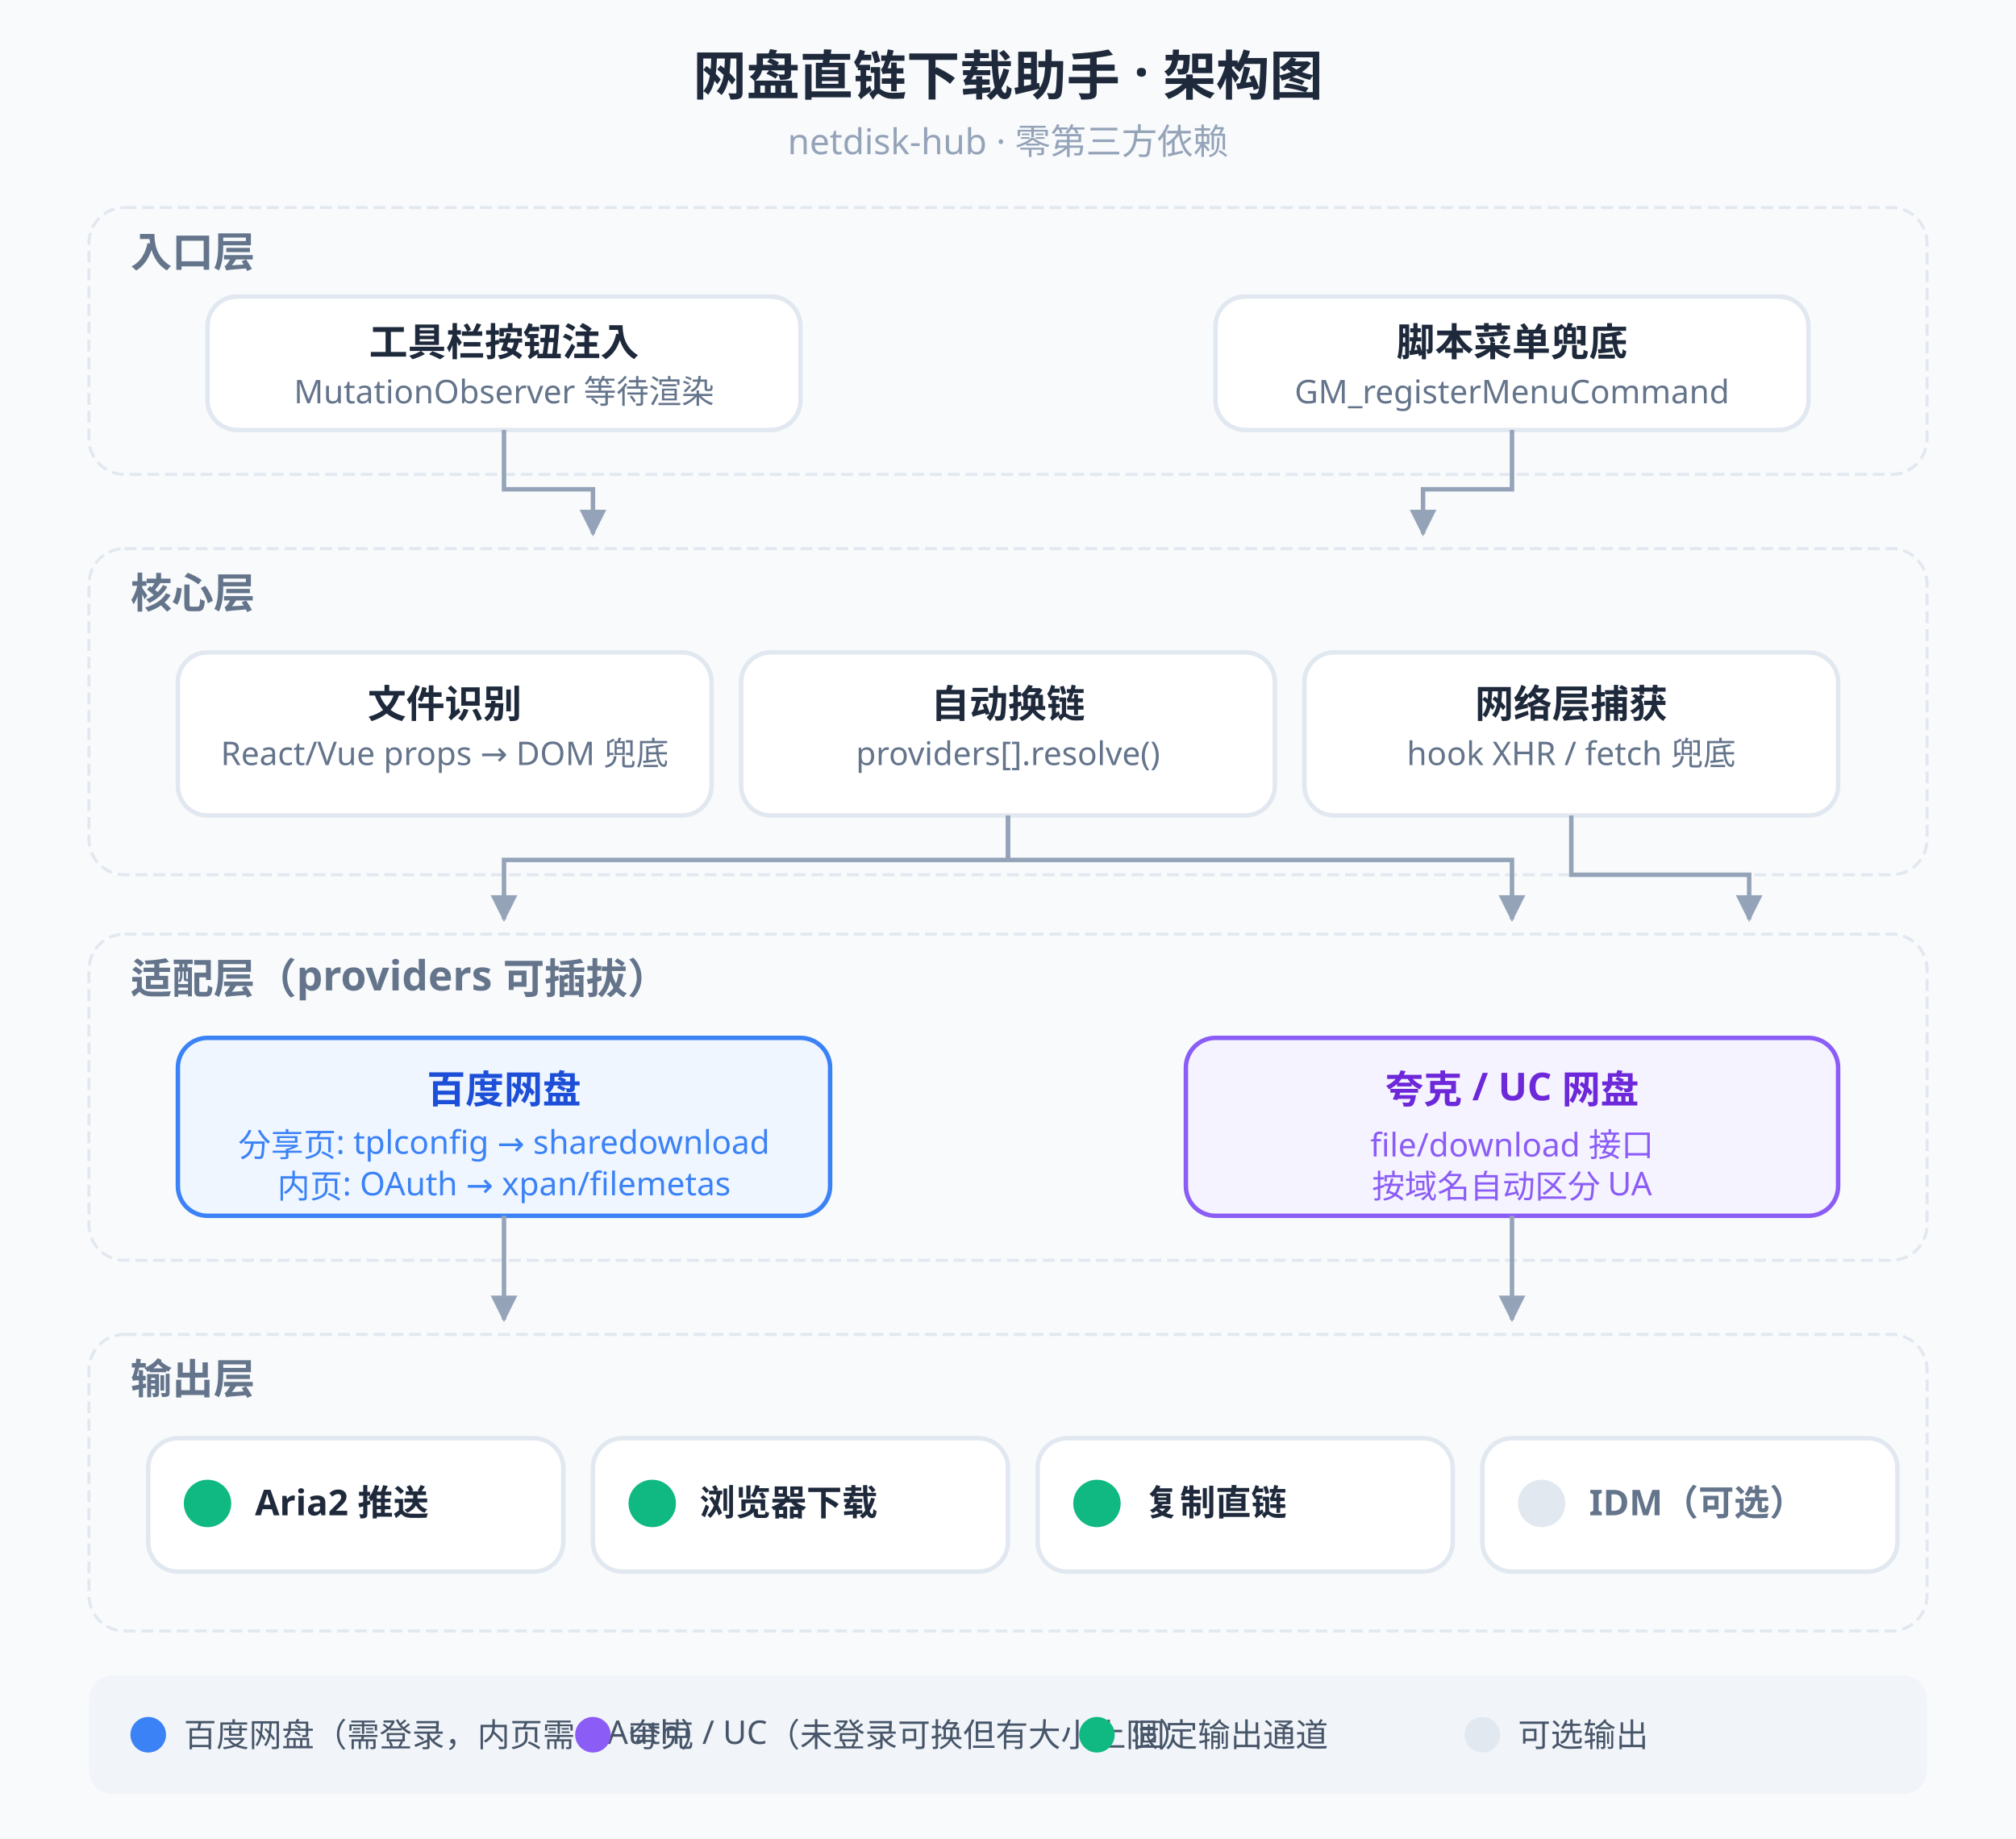
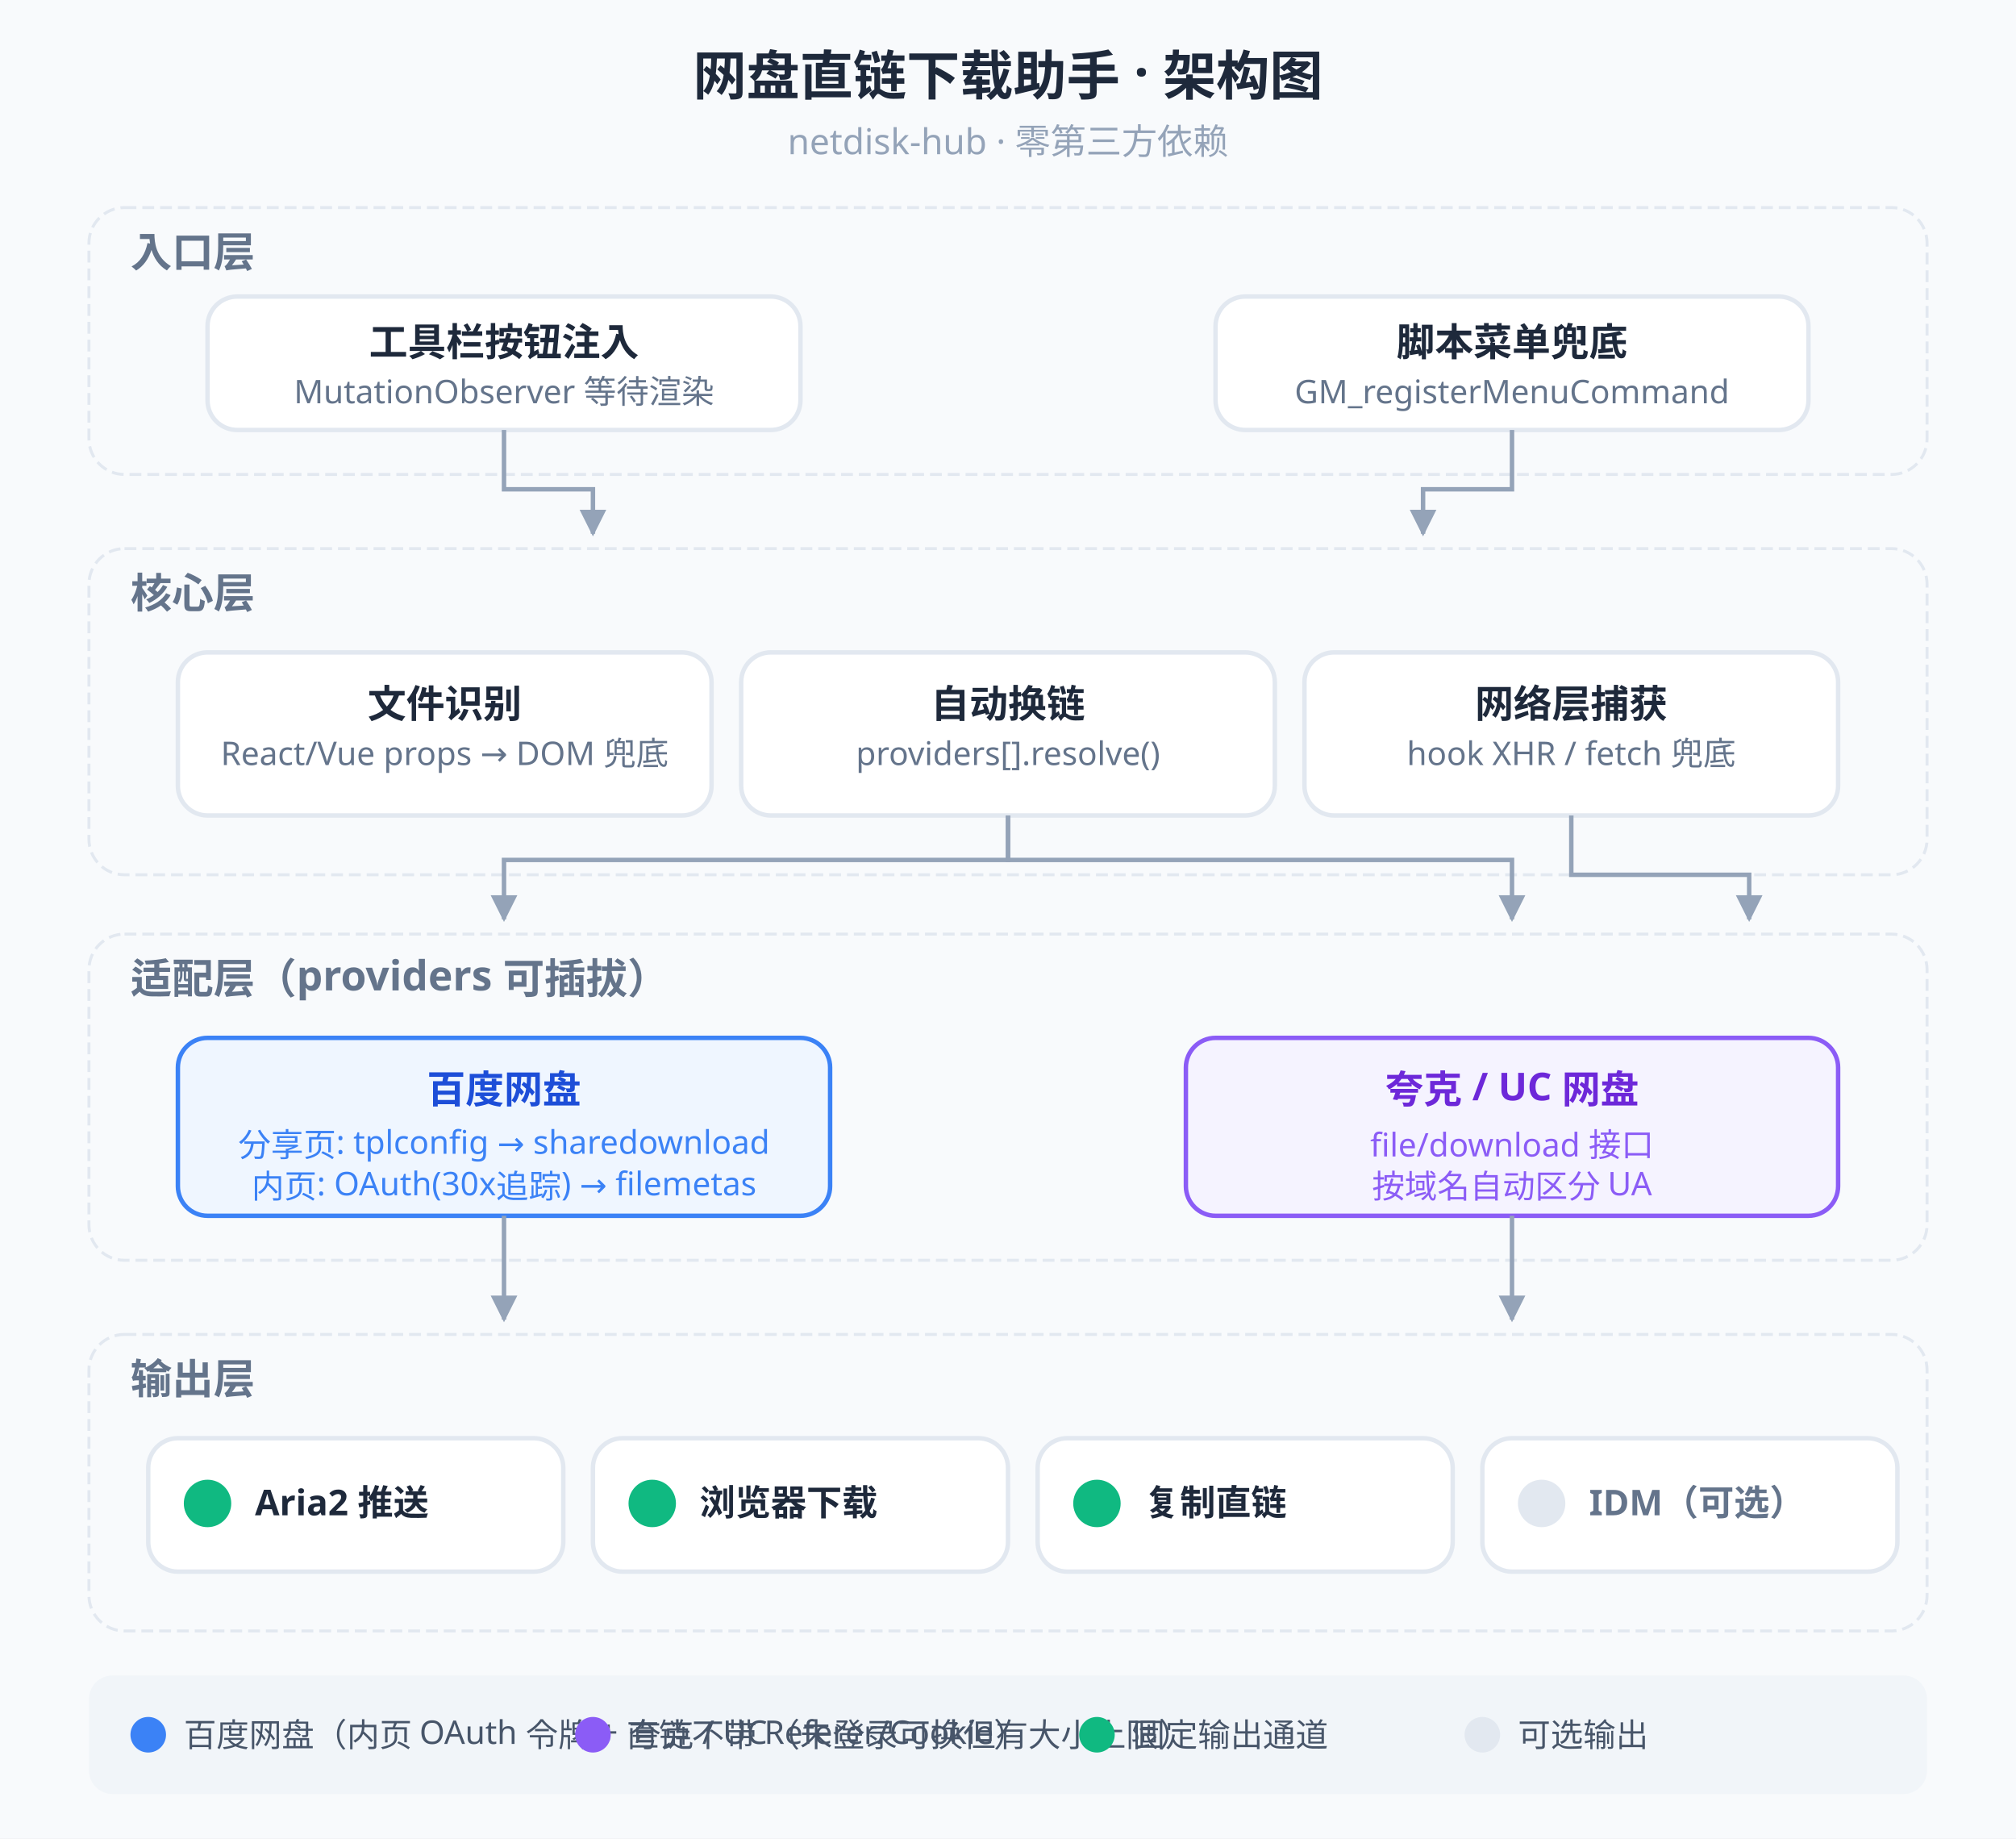
<svg xmlns="http://www.w3.org/2000/svg" viewBox="0 0 680 620">
  <defs>
    <style>
      .bg { fill: #f8fafc; }
      .layer-title { font-family: sans-serif; font-size: 14px; font-weight: 600; fill: #64748b; }
      .node { fill: white; stroke: #e2e8f0; stroke-width: 1.5; rx: 10; ry: 10; }
      .node-title { font-family: sans-serif; font-size: 13px; font-weight: 600; fill: #1e293b; }
      .node-desc { font-family: sans-serif; font-size: 11px; fill: #64748b; }
      .arrow { stroke: #94a3b8; stroke-width: 1.5; fill: none; }
      .arrow-head { fill: #94a3b8; }
      .baidu { fill: #3b82f6; }
      .quark { fill: #8b5cf6; }
      .out { fill: #10b981; }
    </style>
    <marker id="arrow" viewBox="0 0 10 10" refX="9" refY="5" markerWidth="6" markerHeight="6" orient="auto-start-reverse">
      <path d="M 0 0 L 10 5 L 0 10 z" class="arrow-head" />
    </marker>
  </defs>
  <rect width="680" height="620" class="bg" />
  <text x="340" y="32" text-anchor="middle" font-family="sans-serif" font-size="18" font-weight="700" fill="#1e293b">网盘直链下载助手 · 架构图</text>
  <text x="340" y="52" text-anchor="middle" font-family="sans-serif" font-size="12" fill="#94a3b8">netdisk-hub · 零第三方依赖</text>
  <rect x="30" y="70" width="620" height="90" rx="12" fill="none" stroke="#e2e8f0" stroke-dasharray="4 2" />
  <text x="44" y="90" class="layer-title">入口层</text>
  <rect x="70" y="100" width="200" height="45" class="node" />
  <text x="170" y="120" text-anchor="middle" class="node-title">工具栏按钮注入</text>
  <text x="170" y="136" text-anchor="middle" class="node-desc">MutationObserver 等待渲染</text>
  <rect x="410" y="100" width="200" height="45" class="node" />
  <text x="510" y="120" text-anchor="middle" class="node-title">脚本菜单兜底</text>
  <text x="510" y="136" text-anchor="middle" class="node-desc">GM_registerMenuCommand</text>
  <path d="M 170 145 L 170 165 L 200 165 L 200 180" class="arrow" marker-end="url(#arrow)" />
  <path d="M 510 145 L 510 165 L 480 165 L 480 180" class="arrow" marker-end="url(#arrow)" />
  <rect x="30" y="185" width="620" height="110" rx="12" fill="none" stroke="#e2e8f0" stroke-dasharray="4 2" />
  <text x="44" y="205" class="layer-title">核心层</text>
  <rect x="60" y="220" width="180" height="55" class="node" />
  <text x="150" y="242" text-anchor="middle" class="node-title">文件识别</text>
  <text x="150" y="258" text-anchor="middle" class="node-desc">React/Vue props → DOM 兜底</text>
  <rect x="250" y="220" width="180" height="55" class="node" />
  <text x="340" y="242" text-anchor="middle" class="node-title">自动换链</text>
  <text x="340" y="258" text-anchor="middle" class="node-desc">providers[].resolve()</text>
  <rect x="440" y="220" width="180" height="55" class="node" />
  <text x="530" y="242" text-anchor="middle" class="node-title">网络层捕获</text>
  <text x="530" y="258" text-anchor="middle" class="node-desc">hook XHR / fetch 兜底</text>
  <path d="M 340 275 L 340 290 L 170 290 L 170 310" class="arrow" marker-end="url(#arrow)" />
  <path d="M 340 275 L 340 290 L 510 290 L 510 310" class="arrow" marker-end="url(#arrow)" />
  <path d="M 530 275 L 530 295 L 590 295 L 590 310" class="arrow" marker-end="url(#arrow)" />
  <rect x="30" y="315" width="620" height="110" rx="12" fill="none" stroke="#e2e8f0" stroke-dasharray="4 2" />
  <text x="44" y="335" class="layer-title">适配层（providers 可插拔）</text>
  <rect x="60" y="350" width="220" height="60" rx="10" fill="#eff6ff" stroke="#3b82f6" stroke-width="1.5" />
  <text x="170" y="372" text-anchor="middle" font-family="sans-serif" font-size="13" font-weight="600" fill="#1d4ed8">百度网盘</text>
  <text x="170" y="390" text-anchor="middle" font-family="sans-serif" font-size="11" fill="#3b82f6">分享页: tplconfig → sharedownload</text>
-   <text x="170" y="404" text-anchor="middle" font-family="sans-serif" font-size="11" fill="#3b82f6">内页: OAuth → xpan/filemetas</text>
+   <text x="170" y="404" text-anchor="middle" font-family="sans-serif" font-size="11" fill="#3b82f6">内页: OAuth(30x追踪) → filemetas</text>
  <rect x="400" y="350" width="220" height="60" rx="10" fill="#f5f3ff" stroke="#8b5cf6" stroke-width="1.5" />
  <text x="510" y="372" text-anchor="middle" font-family="sans-serif" font-size="13" font-weight="600" fill="#6d28d9">夸克 / UC 网盘</text>
  <text x="510" y="390" text-anchor="middle" font-family="sans-serif" font-size="11" fill="#8b5cf6">file/download 接口</text>
  <text x="510" y="404" text-anchor="middle" font-family="sans-serif" font-size="11" fill="#8b5cf6">按域名自动区分 UA</text>
  <path d="M 170 410 L 170 430 L 170 445" class="arrow" marker-end="url(#arrow)" />
  <path d="M 510 410 L 510 430 L 510 445" class="arrow" marker-end="url(#arrow)" />
  <rect x="30" y="450" width="620" height="100" rx="12" fill="none" stroke="#e2e8f0" stroke-dasharray="4 2" />
  <text x="44" y="470" class="layer-title">输出层</text>
  <rect x="50" y="485" width="140" height="45" class="node" />
  <circle cx="70" cy="507" r="8" class="out" />
  <text x="86" y="511" font-family="sans-serif" font-size="12" font-weight="600" fill="#1e293b">Aria2 推送</text>
  <rect x="200" y="485" width="140" height="45" class="node" />
  <circle cx="220" cy="507" r="8" class="out" />
  <text x="236" y="511" font-family="sans-serif" font-size="12" font-weight="600" fill="#1e293b">浏览器下载</text>
  <rect x="350" y="485" width="140" height="45" class="node" />
  <circle cx="370" cy="507" r="8" class="out" />
  <text x="386" y="511" font-family="sans-serif" font-size="12" font-weight="600" fill="#1e293b">复制直链</text>
  <rect x="500" y="485" width="140" height="45" class="node" />
  <circle cx="520" cy="507" r="8" fill="#e2e8f0" />
  <text x="536" y="511" font-family="sans-serif" font-size="12" font-weight="600" fill="#64748b">IDM（可选）</text>
  <rect x="30" y="565" width="620" height="40" rx="8" fill="#f1f5f9" />
  <circle cx="50" cy="585" r="6" class="baidu" />
-   <text x="62" y="589" font-family="sans-serif" font-size="11" fill="#475569">百度网盘（需登录，内页需 OAuth）</text>
+   <text x="62" y="589" font-family="sans-serif" font-size="11" fill="#475569">百度网盘（内页 OAuth 令牌 + 直链不带 Referer/Cookie）</text>
  <circle cx="200" cy="585" r="6" class="quark" />
  <text x="212" y="589" font-family="sans-serif" font-size="11" fill="#475569">夸克 / UC（未登录可换但有大小上限）</text>
  <circle cx="370" cy="585" r="6" class="out" />
  <text x="382" y="589" font-family="sans-serif" font-size="11" fill="#475569">固定输出通道</text>
  <circle cx="500" cy="585" r="6" fill="#e2e8f0" />
  <text x="512" y="589" font-family="sans-serif" font-size="11" fill="#475569">可选输出</text>
</svg>
